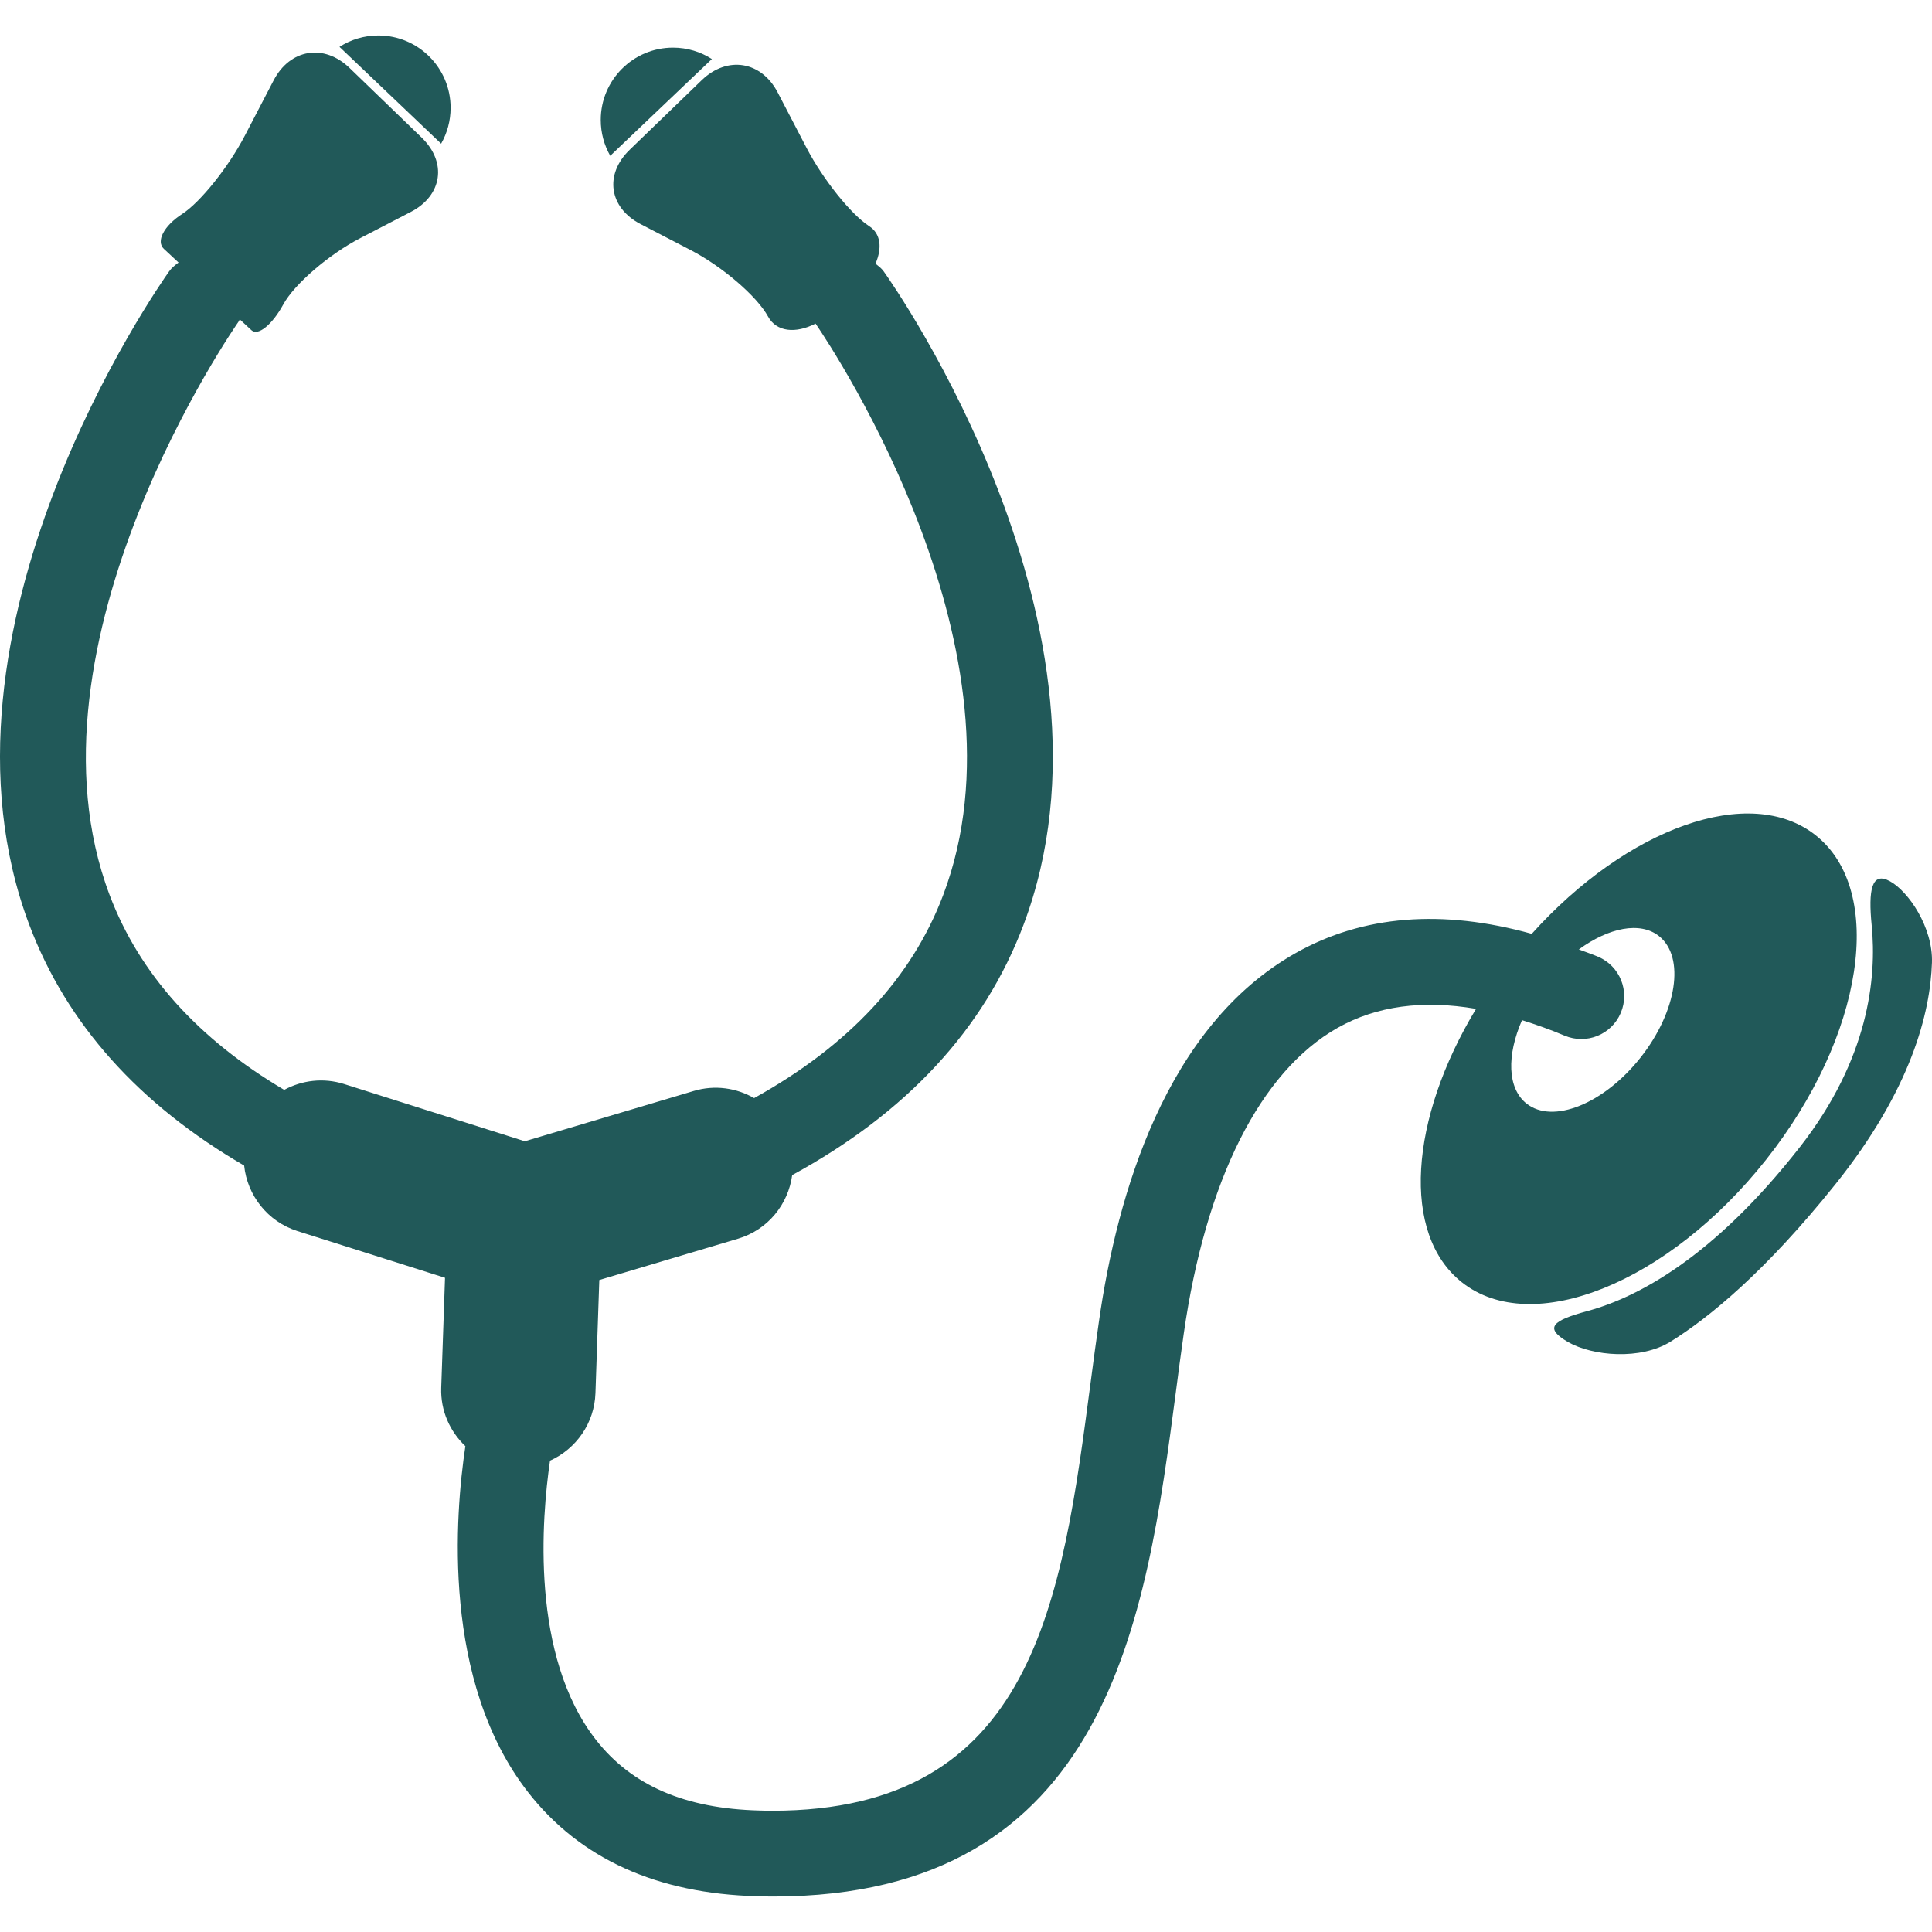
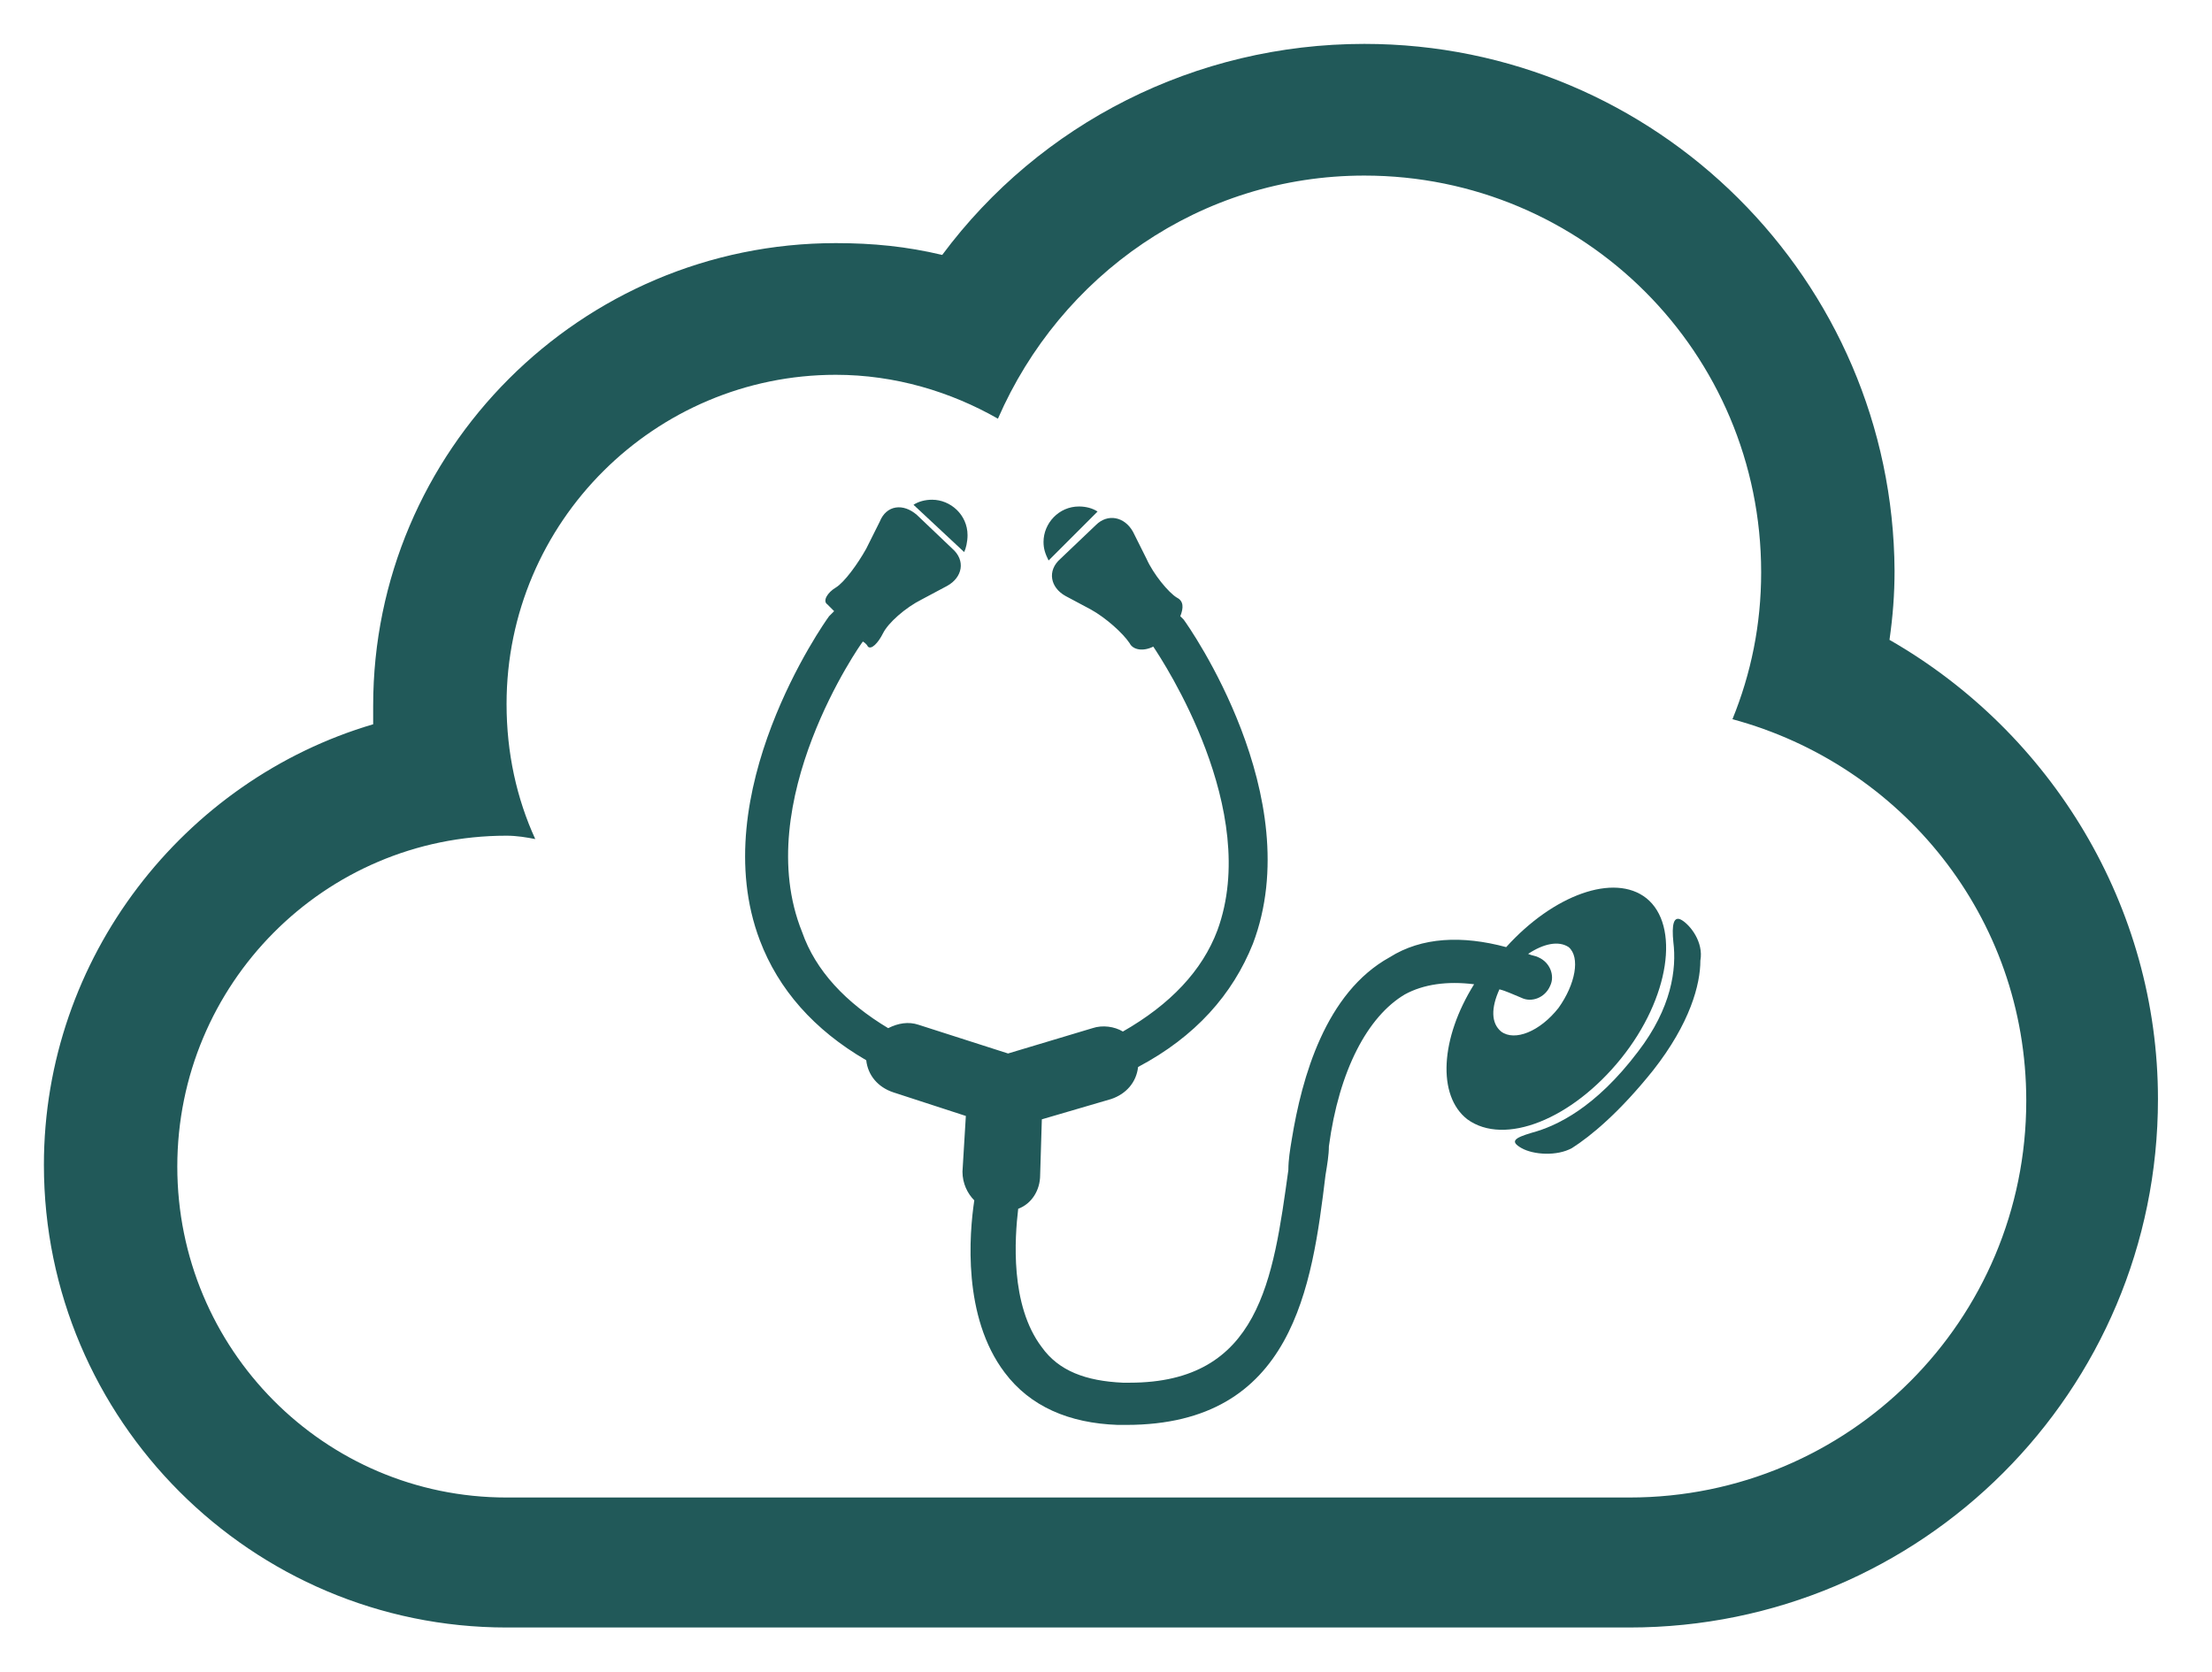
- <svg xmlns="http://www.w3.org/2000/svg" version="1.1" id="Capa_1" x="0px" y="0px" viewBox="0 0 60.068 60.068" style="enable-background:new 0 0 60.068 60.068;" xml:space="preserve" width="128px" height="128px">
-   <g>
-     <g>
-       <path d="M22.133,1.835c-0.349-0.224-0.763-0.354-1.208-0.354c-1.241,0-2.247,1.007-2.247,2.248    c0,0.405,0.107,0.785,0.295,1.115L22.133,1.835z" fill="#215959" />
-       <path d="M54.912,36.053c3.037-3.838,3.726-8.354,1.537-10.085c-2.038-1.614-5.856-0.236-8.825,3.066    c-2.779-0.773-5.248-0.584-7.344,0.6c-4.025,2.271-5.548,7.483-6.113,11.456c-0.09,0.611-0.171,1.232-0.254,1.861    c-0.902,6.859-1.758,13.347-9.899,13.347c-0.131,0-0.266-0.001-0.4-0.007c-2.31-0.057-3.973-0.776-5.084-2.196    c-2.045-2.614-1.69-6.897-1.43-8.681c0.805-0.363,1.381-1.156,1.413-2.101l0.12-3.516l4.309-1.283    c0.934-0.276,1.566-1.073,1.688-1.979c3.56-1.94,5.968-4.539,7.189-7.772c3.468-9.178-4.023-19.876-4.345-20.327    c-0.07-0.099-0.165-0.165-0.254-0.239c0.214-0.487,0.163-0.934-0.195-1.165c-0.565-0.365-1.438-1.455-1.948-2.434l-0.896-1.721    c-0.51-0.98-1.568-1.151-2.363-0.385l-2.24,2.164c-0.795,0.767-0.644,1.801,0.336,2.31l1.568,0.814    c0.98,0.509,2.055,1.433,2.399,2.064c0.26,0.475,0.853,0.536,1.476,0.217c0.636,0.932,6.801,10.286,3.967,17.769    c-0.976,2.581-2.949,4.688-5.877,6.311c-0.55-0.316-1.22-0.418-1.874-0.223l-5.256,1.565l-5.619-1.78    c-0.645-0.203-1.311-0.117-1.862,0.182c-2.681-1.587-4.501-3.608-5.427-6.055C0.44,19.987,7.361,10.08,7.431,9.98    c0.011-0.016,0.012-0.034,0.023-0.051c0,0,0.163,0.152,0.365,0.339c0.202,0.188,0.645-0.172,0.989-0.803    c0.344-0.632,1.418-1.556,2.398-2.064l1.568-0.813c0.981-0.509,1.131-1.543,0.336-2.31l-2.24-2.164    c-0.795-0.767-1.853-0.595-2.363,0.385L7.612,4.218c-0.51,0.98-1.383,2.069-1.948,2.435C5.098,7.018,4.843,7.504,5.095,7.738    l0.456,0.424c-0.105,0.08-0.211,0.16-0.292,0.274C4.938,8.887-2.553,19.585,0.914,28.763c1.161,3.073,3.402,5.569,6.677,7.476    c0.097,0.92,0.722,1.74,1.659,2.037l4.586,1.452l-0.118,3.422c-0.024,0.714,0.272,1.357,0.751,1.813    c-0.319,2.121-0.745,7.304,1.953,10.764c1.611,2.064,4.007,3.15,7.123,3.229c0.168,0.006,0.331,0.009,0.493,0.009    c10.453,0,11.598-8.675,12.518-15.664c0.08-0.618,0.16-1.229,0.248-1.833c0.683-4.776,2.381-8.154,4.785-9.512    c1.211-0.683,2.654-0.873,4.303-0.59c-2.071,3.426-2.334,7.004-0.441,8.502C47.637,41.6,51.874,39.892,54.912,36.053z     M51.005,32.882c-1.138,1.438-2.725,2.077-3.543,1.43c-0.601-0.476-0.617-1.509-0.141-2.594c0.432,0.136,0.869,0.289,1.324,0.481    c0.679,0.286,1.46-0.029,1.746-0.707c0.289-0.679-0.028-1.459-0.706-1.747c-0.202-0.086-0.396-0.149-0.597-0.226    c0.928-0.676,1.904-0.88,2.49-0.416C52.4,29.753,52.141,31.446,51.005,32.882z" fill="#215959" />
-       <path d="M14.01,3.351c0-1.241-1.006-2.248-2.247-2.248c-0.445,0-0.859,0.13-1.208,0.354l3.16,3.01    C13.903,4.136,14.01,3.756,14.01,3.351z" fill="#215959" />
-       <path d="M58.76,27.398c-0.57-0.312-0.676,0.272-0.567,1.372c0.162,1.643-0.099,4.161-2.231,6.891    c-2.689,3.441-5.054,4.682-6.617,5.104c-1.066,0.289-1.358,0.517-0.596,0.959c0.764,0.44,2.262,0.571,3.198-0.015    c1.197-0.746,2.942-2.174,5.115-4.885c2.366-2.955,2.954-5.345,3.005-6.894C60.103,28.828,59.331,27.71,58.76,27.398z" fill="#215959" />
+ <svg xmlns="http://www.w3.org/2000/svg" version="1.1" id="Layer_1" x="0px" y="0px" viewBox="0 0 131 99" style="enable-background:new 0 0 131 99;" xml:space="preserve">
+   <style type="text/css">
+ 	.st0{fill:#215959;}
+ </style>
+   <g id="XMLID_4_">
+     <g id="XMLID_5_">
+       <path id="XMLID_11_" class="st0" d="M65,30.3c-0.3-0.2-0.7-0.3-1.1-0.3c-1.2,0-2.1,1-2.1,2.1c0,0.4,0.1,0.7,0.3,1.1L65,30.3z" />
+       <path id="XMLID_8_" class="st0" d="M96,62.7c2.9-3.6,3.5-7.9,1.5-9.5c-1.9-1.5-5.5-0.2-8.3,2.9c-2.6-0.7-5-0.6-6.9,0.6    c-3.8,2.1-5.2,7.1-5.8,10.8c-0.1,0.6-0.2,1.2-0.2,1.8c-0.9,6.5-1.7,12.6-9.4,12.6c-0.1,0-0.3,0-0.4,0c-2.2-0.1-3.8-0.7-4.8-2.1    c-1.9-2.5-1.6-6.5-1.4-8.2c0.8-0.3,1.3-1.1,1.3-2l0.1-3.3l4.1-1.2c0.9-0.3,1.5-1,1.6-1.9c3.4-1.8,5.6-4.3,6.8-7.3    c3.3-8.7-3.8-18.8-4.1-19.2c-0.1-0.1-0.2-0.2-0.2-0.2c0.2-0.5,0.2-0.9-0.2-1.1c-0.5-0.3-1.4-1.4-1.8-2.3l-0.8-1.6    c-0.5-0.9-1.5-1.1-2.2-0.4l-2.1,2c-0.8,0.7-0.6,1.7,0.3,2.2l1.5,0.8c0.9,0.5,1.9,1.4,2.3,2c0.2,0.4,0.8,0.5,1.4,0.2    c0.6,0.9,6.4,9.7,3.8,16.8c-0.9,2.4-2.8,4.4-5.6,6c-0.5-0.3-1.2-0.4-1.8-0.2l-5,1.5l-5.3-1.7c-0.6-0.2-1.2-0.1-1.8,0.2    c-2.5-1.5-4.3-3.4-5.1-5.7C44.4,47.5,51,38.1,51.1,38c0,0,0,0,0,0c0,0,0.2,0.1,0.3,0.3c0.2,0.2,0.6-0.2,0.9-0.8    c0.3-0.6,1.3-1.5,2.3-2l1.5-0.8c0.9-0.5,1.1-1.5,0.3-2.2l-2.1-2c-0.8-0.7-1.8-0.6-2.2,0.4l-0.8,1.6c-0.5,0.9-1.3,2-1.8,2.3    c-0.5,0.3-0.8,0.8-0.5,1l0.4,0.4c-0.1,0.1-0.2,0.2-0.3,0.3c-0.3,0.4-7.4,10.5-4.1,19.2c1.1,2.9,3.2,5.3,6.3,7.1    c0.1,0.9,0.7,1.6,1.6,1.9l4.3,1.4L57,69.4c0,0.7,0.3,1.3,0.7,1.7c-0.3,2-0.7,6.9,1.8,10.2c1.5,2,3.8,3,6.7,3.1c0.2,0,0.3,0,0.5,0    c9.9,0,11-8.2,11.8-14.8c0.1-0.6,0.2-1.2,0.2-1.7c0.6-4.5,2.3-7.7,4.5-9c1.1-0.6,2.5-0.8,4.1-0.6c-2,3.2-2.2,6.6-0.4,8    C89.1,67.9,93.1,66.3,96,62.7z M92.3,59.7c-1.1,1.4-2.6,2-3.4,1.4c-0.6-0.5-0.6-1.4-0.1-2.5c0.4,0.1,0.8,0.3,1.3,0.5    c0.6,0.3,1.4,0,1.7-0.7c0.3-0.6,0-1.4-0.7-1.7c-0.2-0.1-0.4-0.1-0.6-0.2c0.9-0.6,1.8-0.8,2.4-0.4C93.6,56.7,93.3,58.3,92.3,59.7z" />
+       <path id="XMLID_7_" class="st0" d="M57.3,31.7c0-1.2-1-2.1-2.1-2.1c-0.4,0-0.8,0.1-1.1,0.3l3,2.8C57.2,32.5,57.3,32.1,57.3,31.7z" />
+       <path id="XMLID_6_" class="st0" d="M99.6,54.5c-0.5-0.3-0.6,0.3-0.5,1.3c0.2,1.6-0.1,3.9-2.1,6.5c-2.5,3.3-4.8,4.4-6.3,4.8    c-1,0.3-1.3,0.5-0.6,0.9c0.7,0.4,2.1,0.5,3,0c1.1-0.7,2.8-2.1,4.8-4.6c2.2-2.8,2.8-5.1,2.8-6.5C100.9,55.8,100.1,54.8,99.6,54.5z" />
    </g>
  </g>
-   <g>
- </g>
-   <g>
- </g>
-   <g>
- </g>
-   <g>
- </g>
-   <g>
- </g>
-   <g>
- </g>
-   <g>
- </g>
-   <g>
- </g>
-   <g>
- </g>
-   <g>
- </g>
-   <g>
- </g>
-   <g>
- </g>
-   <g>
- </g>
-   <g>
- </g>
-   <g>
- </g>
+   <path id="XMLID_17_" class="st0" d="M80.8,10.4c13,0,23.5,10.5,23.5,23.5c0,3.1-0.6,6-1.7,8.7c10,2.7,17.4,11.7,17.4,22.6  c0,13-10.5,23.5-23.5,23.5H30c-10.8,0-19.5-8.8-19.5-19.6S19.2,49.5,30,49.5c0.6,0,1.2,0.1,1.7,0.2c-1.1-2.4-1.7-5.1-1.7-8  c0-10.8,8.8-19.5,19.5-19.5c3.5,0,6.8,1,9.6,2.6C62.8,16.3,71.1,10.4,80.8,10.4 M80.8,2.6c-10,0-19.2,4.7-25,12.5  c-2.1-0.5-4.1-0.7-6.3-0.7c-15.1,0-27.4,12.3-27.4,27.4c0,0.4,0,0.8,0,1.1C10.9,46.2,2.6,56.7,2.6,69c0,15.1,12.3,27.4,27.4,27.4  h66.5c17.3,0,31.3-14,31.3-31.3c0-11.4-6.3-21.7-15.9-27.2c0.2-1.4,0.3-2.7,0.3-4.1C112.1,16.6,98.1,2.6,80.8,2.6L80.8,2.6z" />
</svg>
